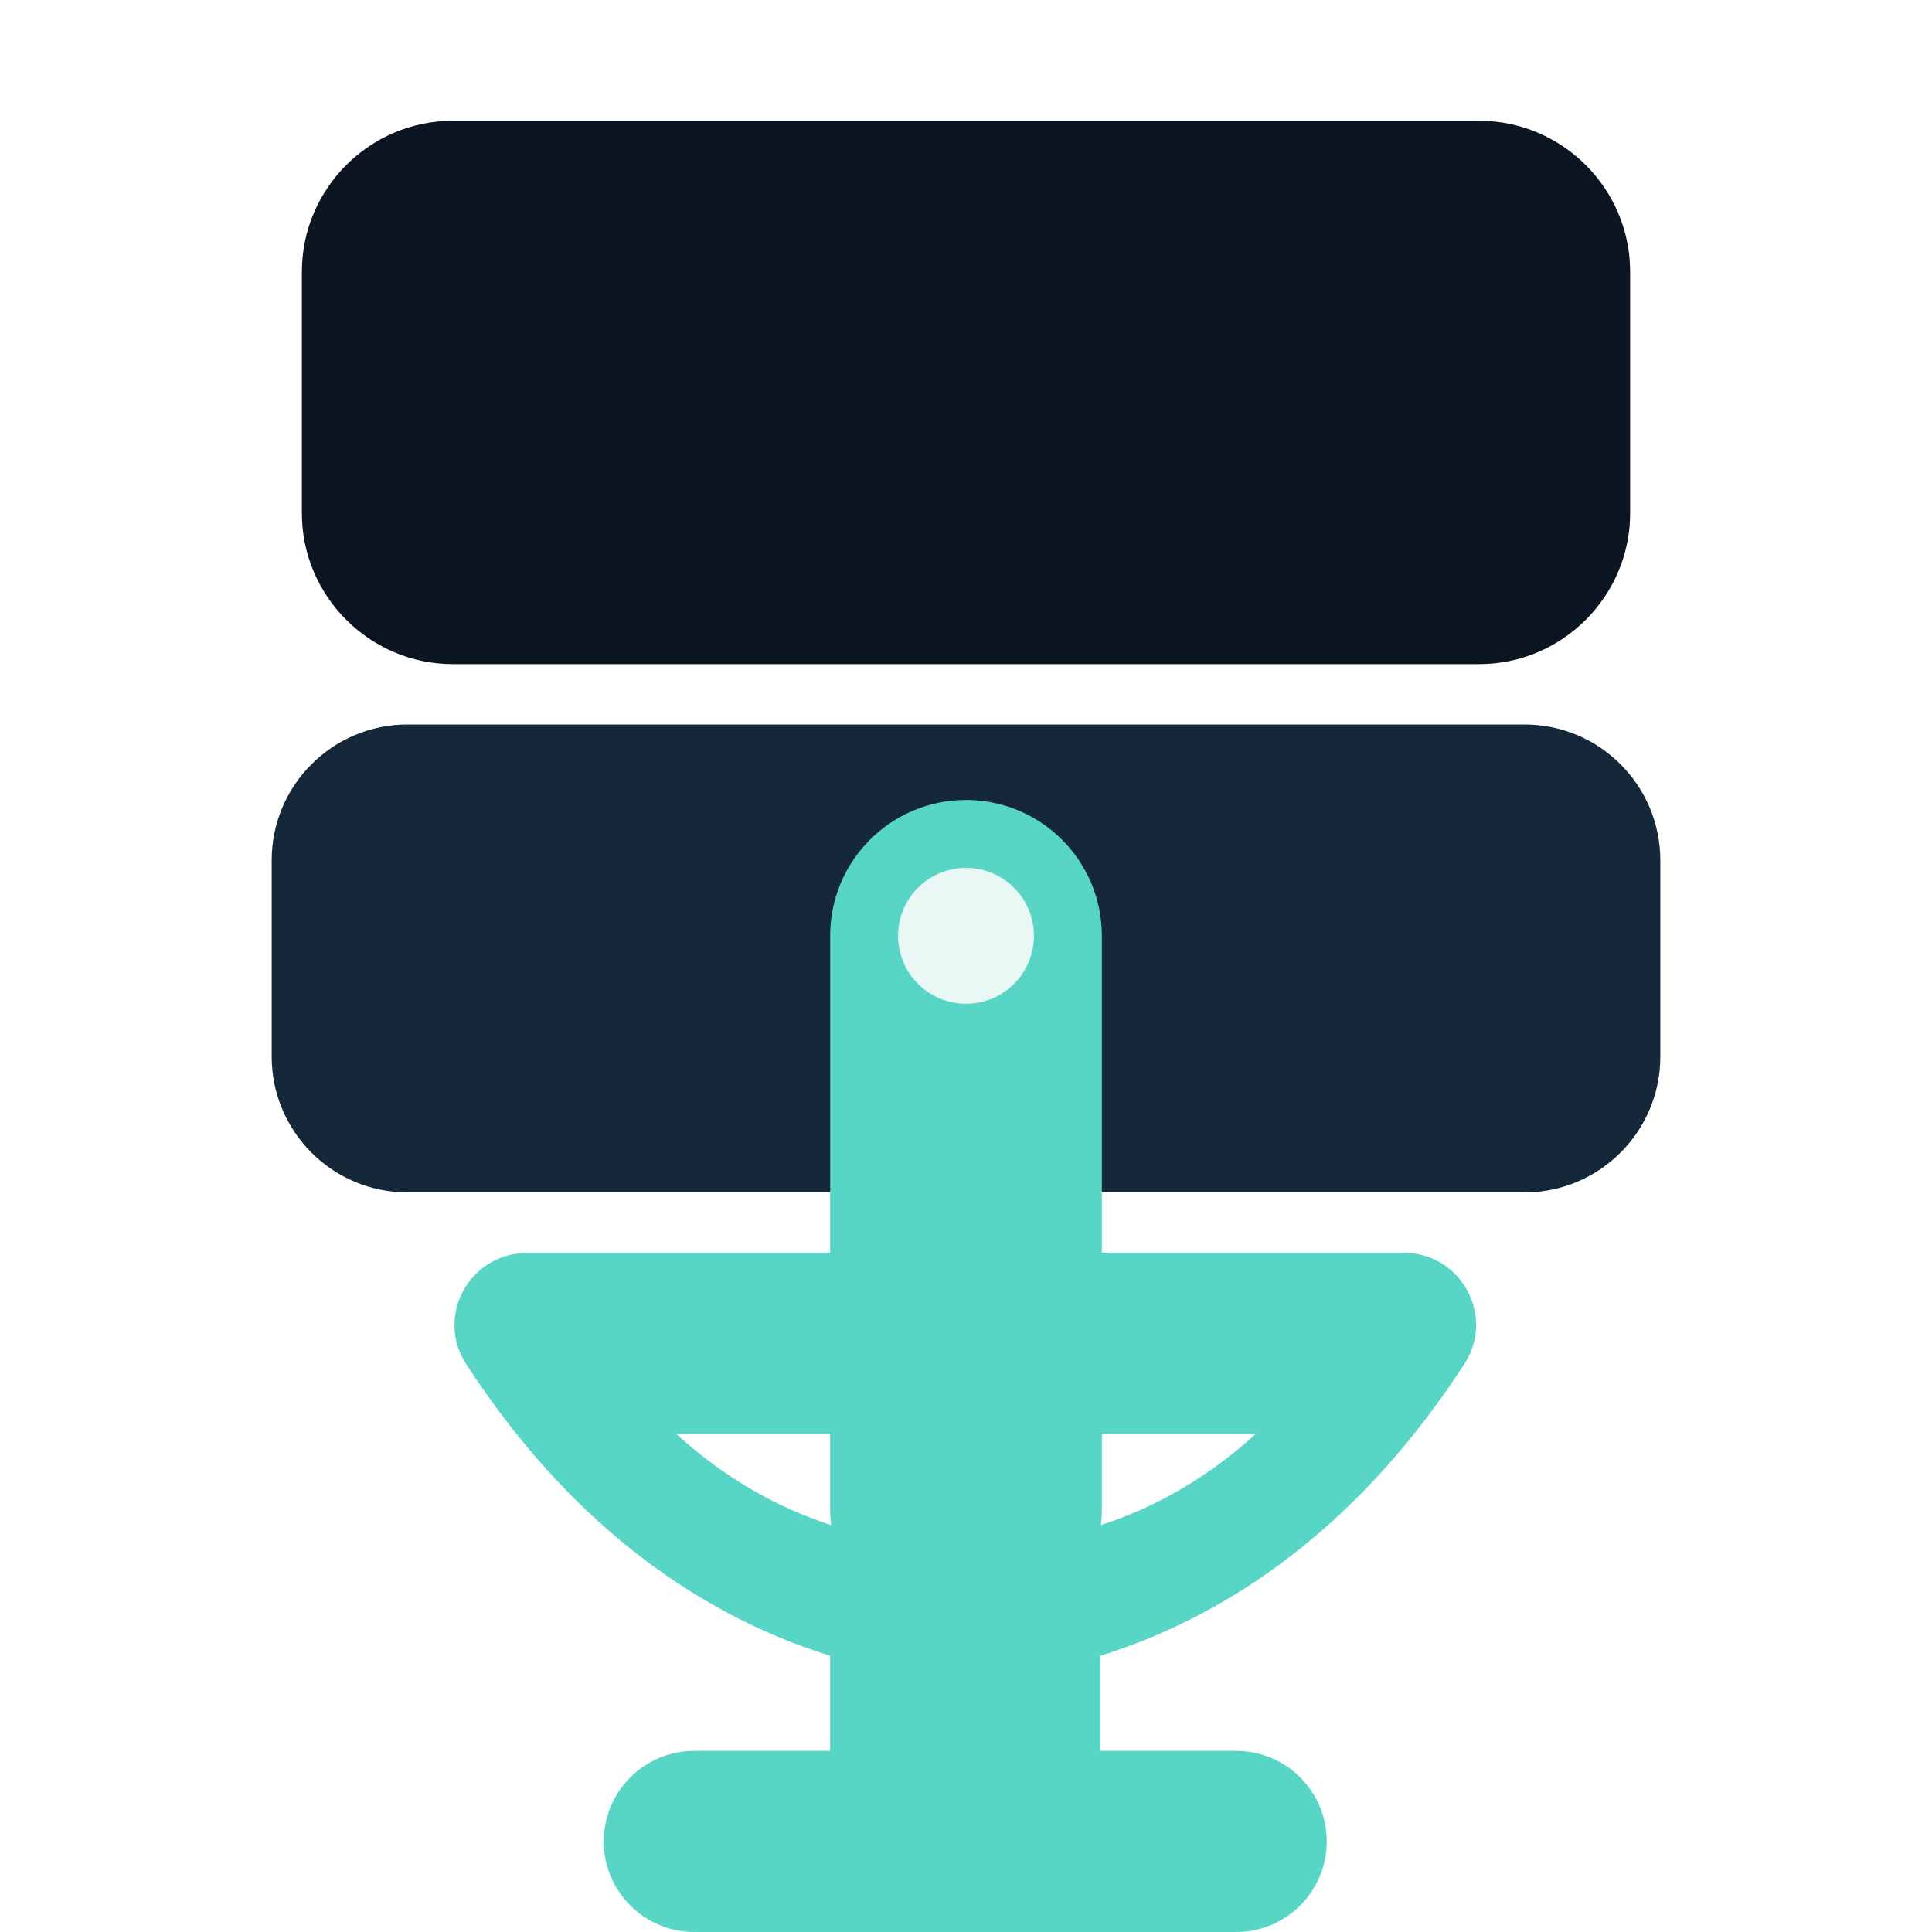
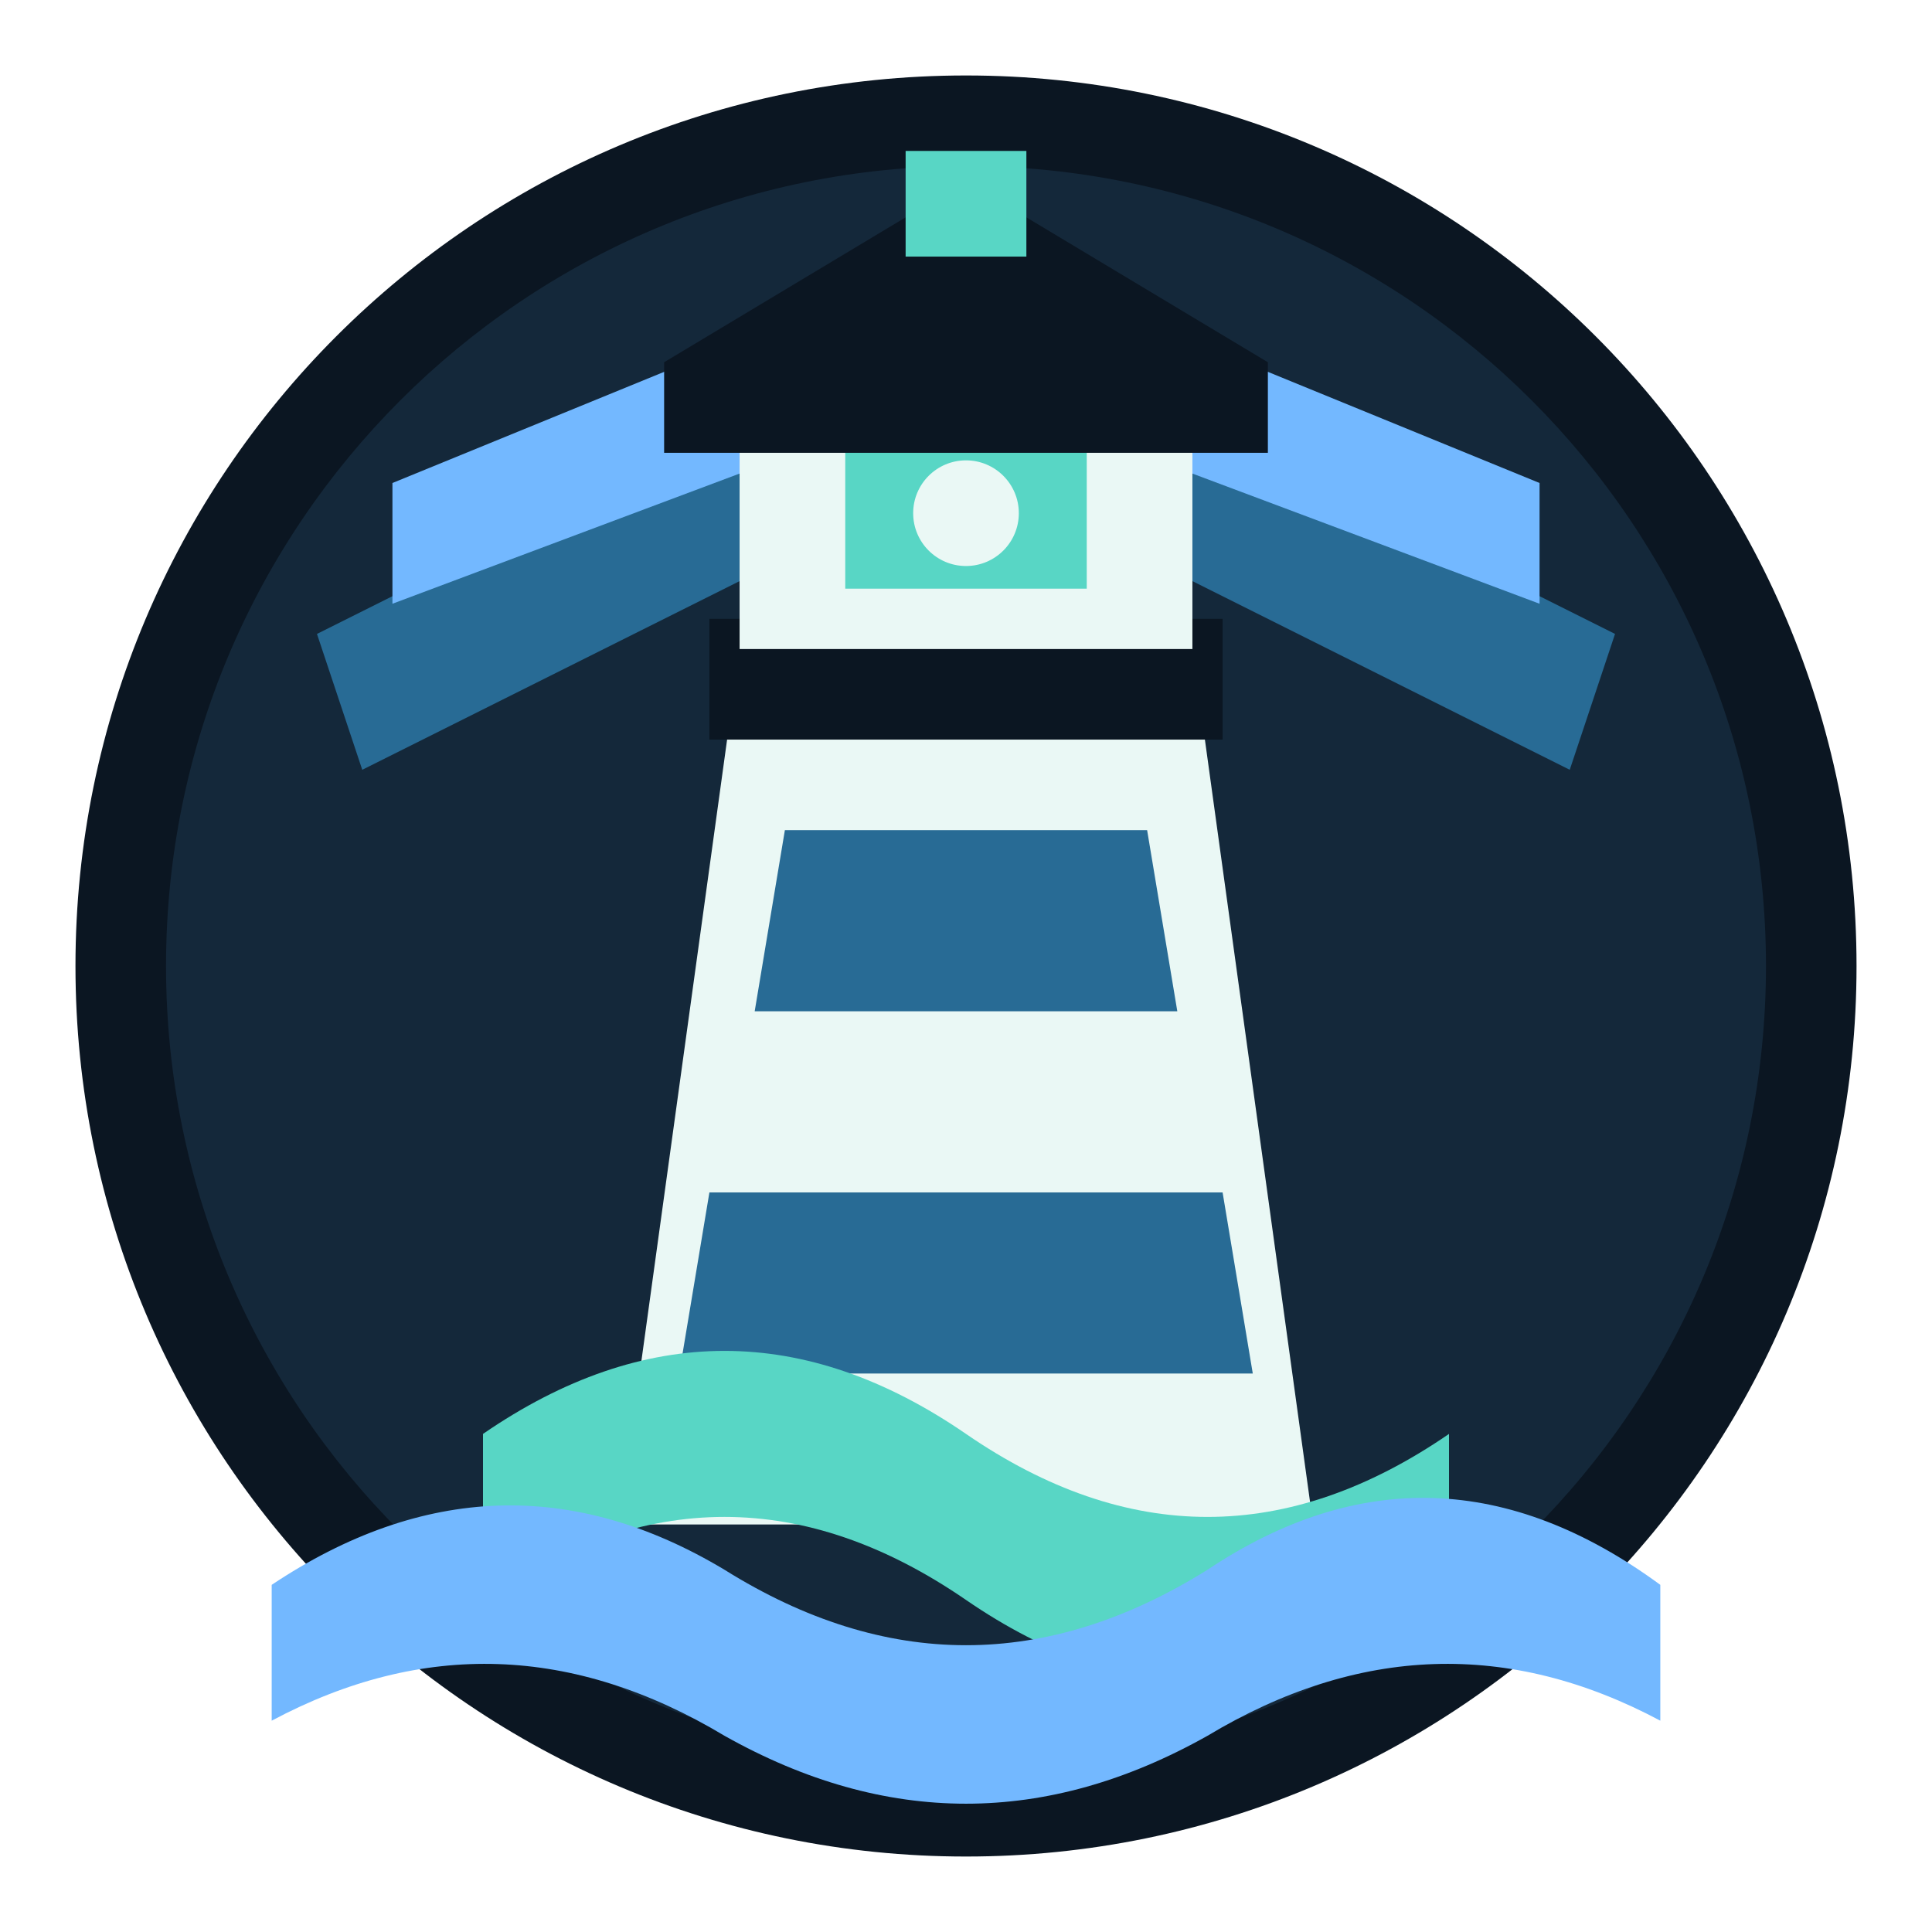
<svg xmlns="http://www.w3.org/2000/svg" viewBox="0 0 128 128" role="img" aria-labelledby="title desc">
-   <path fill="#0B1622" d="M20 18c0-5.5 4.5-10 10-10h68c5.5 0 10 4.5 10 10v16c0 5.5-4.5 10-10 10H30c-5.5 0-10-4.5-10-10V18Z" />
-   <path fill="#14283A" d="M27 48h74a9 9 0 0 1 9 9v13a9 9 0 0 1-9 9H27a9 9 0 0 1-9-9V57a9 9 0 0 1 9-9Z" />
-   <path fill="#58D6C5" d="M35 83h20V62a9 9 0 0 1 18 0v21h20c3.8 0 6.1 4.2 4 7.4-6.5 10-14.8 16.4-24.1 19.3V116h9a6 6 0 1 1 0 12H46a6 6 0 1 1 0-12h9v-6.3c-9.3-2.9-17.6-9.3-24.1-19.3-2.1-3.2.2-7.4 4.1-7.4Zm9.8 12c5.4 4.9 11.8 7.4 19.2 7.4S77.8 99.9 83.2 95H73v5a9 9 0 0 1-18 0v-5H44.8Z" />
-   <circle cx="64" cy="62" r="4.5" fill="#EAF8F5" />
+   <circle cx="64" cy="64" r="59" fill="#0B1622" />
+   <circle cx="64" cy="64" r="53" fill="#14283A" />
+   <path d="M21 42 47 29h34l26 13-3 9-26-13H50L24 51Z" fill="#286B95" />
+   <path d="M26 32 48 23h32l22 9v8L78 31H50L26 40Z" fill="#73B8FF" />
+   <path d="M49 43h30l8 58H41Z" fill="#EAF8F5" />
+   <path d="M52 55h24l2 12H50Z" fill="#286B95" />
+   <path d="M47 79h34l2 12H45Z" fill="#286B95" />
+   <path d="M47 41h34v8H47Z" fill="#0B1622" />
+   <path d="M49 25h30v18H49Z" fill="#EAF8F5" />
+   <path d="M56 28h16v11H56Z" fill="#58D6C5" />
+   <path d="M44 24 64 12l20 12v6H44Z" fill="#0B1622" />
+   <path d="M60 10h8v7h-8Z" fill="#58D6C5" />
+   <path d="M32 95q16-11 32 0t32 0v11q-16 11-32 0t-32 0Z" fill="#58D6C5" />
+   <path d="M18 105q15-10 30-1 16 10 32 0 15-10 30 1v9q-15-8-30 1-16 9-32 0-15-9-30-1Z" fill="#73B8FF" />
+   <circle cx="64" cy="34" r="3.5" fill="#EAF8F5" />
</svg>
